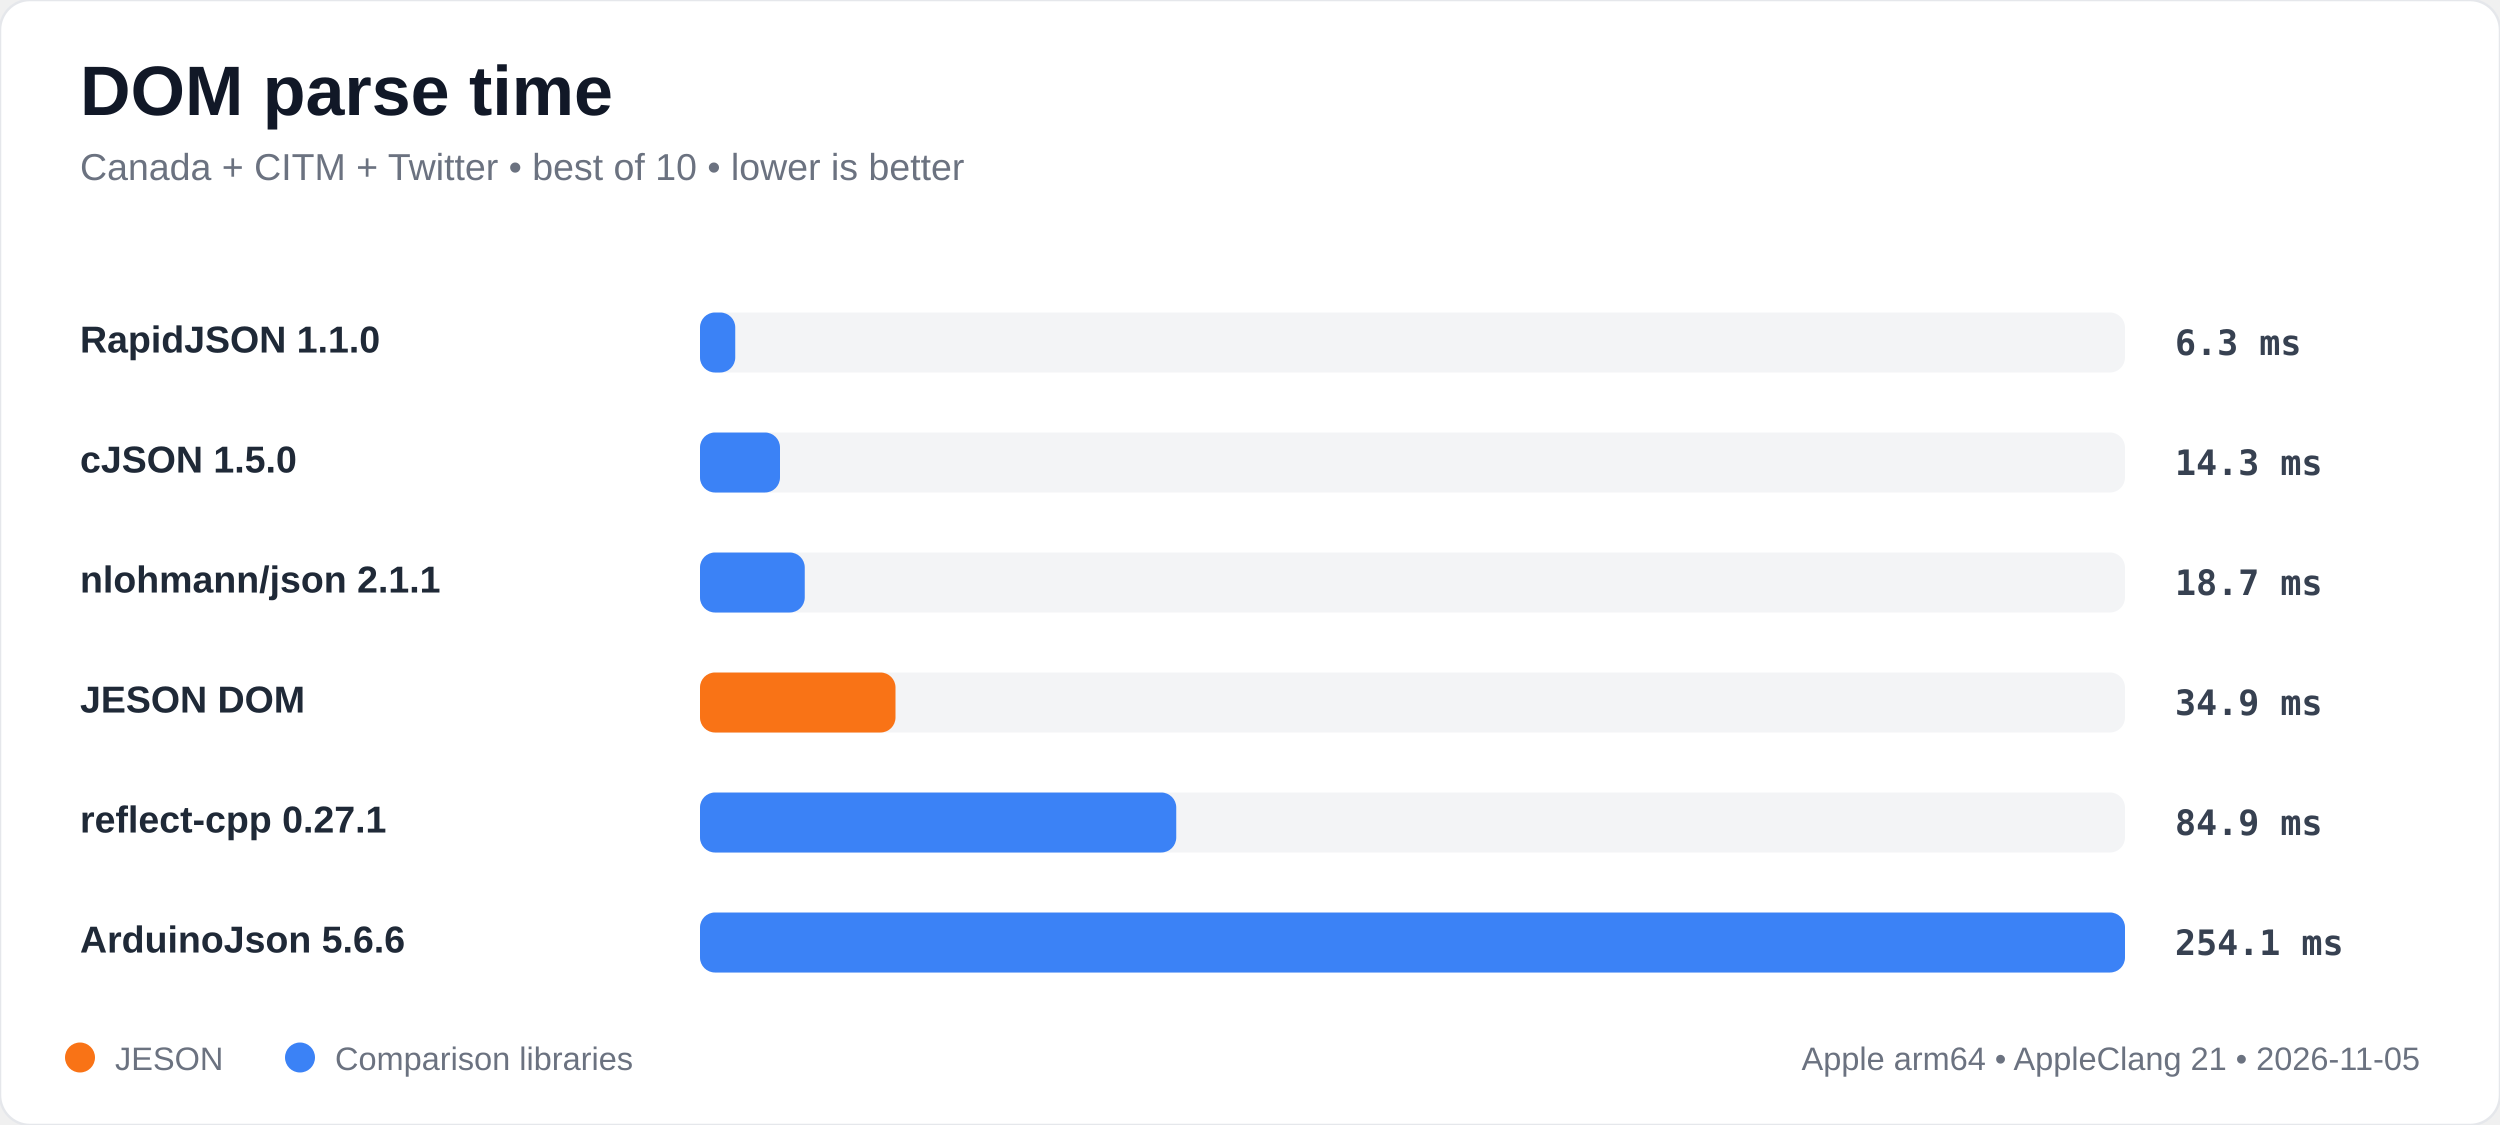
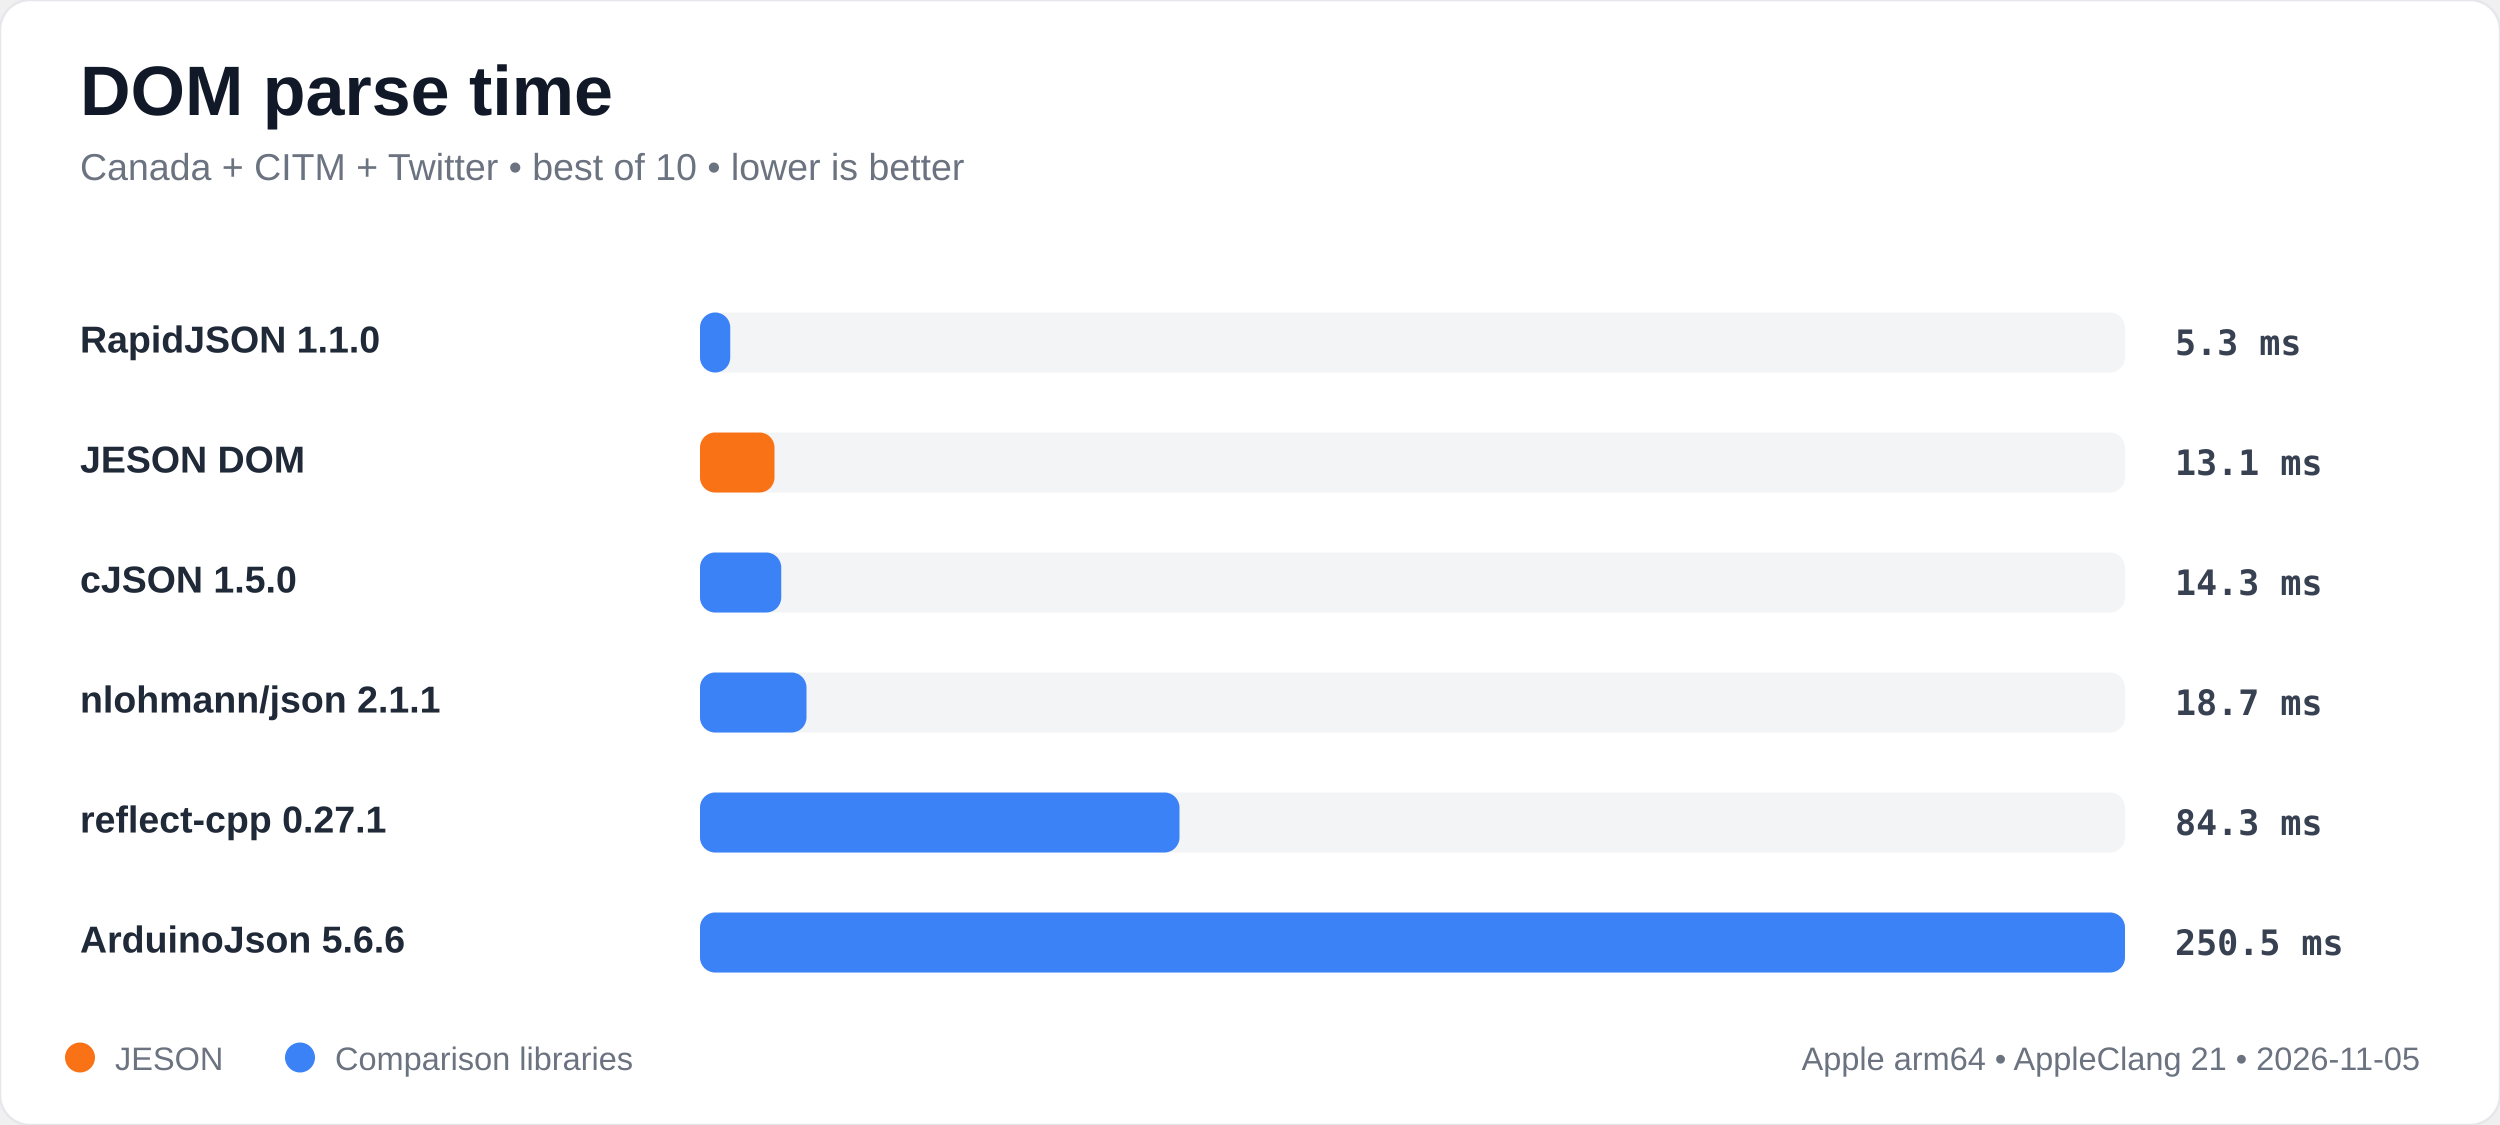
<svg xmlns="http://www.w3.org/2000/svg" viewBox="0 0 1000 450" role="img">
  <rect width="1000" height="450" rx="12" fill="#ffffff" stroke="#e5e7eb" />
  <text x="32" y="46" font-family="Arial, sans-serif" font-size="28" font-weight="700" fill="#111827">DOM parse time</text>
  <text x="32" y="72" font-family="Arial, sans-serif" font-size="15" fill="#6b7280">Canada + CITM + Twitter • best of 10 • lower is better</text>
  <text x="32" y="141" font-family="Arial, sans-serif" font-size="15" font-weight="600" fill="#1f2937">RapidJSON 1.1.0</text>
  <rect x="280" y="125" width="570" height="24" rx="6" fill="#f3f4f6" />
-   <rect x="280" y="125" width="14.1" height="24" rx="6" fill="#3b82f6" />
-   <text x="870" y="142" font-family="monospace" font-size="14" font-weight="600" fill="#374151">6.3 ms</text>
-   <text x="32" y="189" font-family="Arial, sans-serif" font-size="15" font-weight="600" fill="#1f2937">cJSON 1.5.0</text>
+   <rect x="280" y="125" width="12.1" height="24" rx="6" fill="#3b82f6" />
+   <text x="870" y="142" font-family="monospace" font-size="14" font-weight="600" fill="#374151">5.3 ms</text>
+   <text x="32" y="189" font-family="Arial, sans-serif" font-size="15" font-weight="600" fill="#1f2937">JESON DOM</text>
  <rect x="280" y="173" width="570" height="24" rx="6" fill="#f3f4f6" />
-   <rect x="280" y="173" width="32.0" height="24" rx="6" fill="#3b82f6" />
-   <text x="870" y="190" font-family="monospace" font-size="14" font-weight="600" fill="#374151">14.3 ms</text>
-   <text x="32" y="237" font-family="Arial, sans-serif" font-size="15" font-weight="600" fill="#1f2937">nlohmann/json 2.1.1</text>
+   <rect x="280" y="173" width="29.8" height="24" rx="6" fill="#f97316" />
+   <text x="870" y="190" font-family="monospace" font-size="14" font-weight="600" fill="#374151">13.1 ms</text>
+   <text x="32" y="237" font-family="Arial, sans-serif" font-size="15" font-weight="600" fill="#1f2937">cJSON 1.5.0</text>
  <rect x="280" y="221" width="570" height="24" rx="6" fill="#f3f4f6" />
-   <rect x="280" y="221" width="41.9" height="24" rx="6" fill="#3b82f6" />
-   <text x="870" y="238" font-family="monospace" font-size="14" font-weight="600" fill="#374151">18.7 ms</text>
-   <text x="32" y="285" font-family="Arial, sans-serif" font-size="15" font-weight="600" fill="#1f2937">JESON DOM</text>
+   <rect x="280" y="221" width="32.5" height="24" rx="6" fill="#3b82f6" />
+   <text x="870" y="238" font-family="monospace" font-size="14" font-weight="600" fill="#374151">14.3 ms</text>
+   <text x="32" y="285" font-family="Arial, sans-serif" font-size="15" font-weight="600" fill="#1f2937">nlohmann/json 2.1.1</text>
  <rect x="280" y="269" width="570" height="24" rx="6" fill="#f3f4f6" />
-   <rect x="280" y="269" width="78.2" height="24" rx="6" fill="#f97316" />
-   <text x="870" y="286" font-family="monospace" font-size="14" font-weight="600" fill="#374151">34.9 ms</text>
+   <rect x="280" y="269" width="42.6" height="24" rx="6" fill="#3b82f6" />
+   <text x="870" y="286" font-family="monospace" font-size="14" font-weight="600" fill="#374151">18.7 ms</text>
  <text x="32" y="333" font-family="Arial, sans-serif" font-size="15" font-weight="600" fill="#1f2937">reflect-cpp 0.27.1</text>
  <rect x="280" y="317" width="570" height="24" rx="6" fill="#f3f4f6" />
-   <rect x="280" y="317" width="190.5" height="24" rx="6" fill="#3b82f6" />
-   <text x="870" y="334" font-family="monospace" font-size="14" font-weight="600" fill="#374151">84.9 ms</text>
+   <rect x="280" y="317" width="191.8" height="24" rx="6" fill="#3b82f6" />
+   <text x="870" y="334" font-family="monospace" font-size="14" font-weight="600" fill="#374151">84.3 ms</text>
  <text x="32" y="381" font-family="Arial, sans-serif" font-size="15" font-weight="600" fill="#1f2937">ArduinoJson 5.6.6</text>
  <rect x="280" y="365" width="570" height="24" rx="6" fill="#f3f4f6" />
  <rect x="280" y="365" width="570.0" height="24" rx="6" fill="#3b82f6" />
-   <text x="870" y="382" font-family="monospace" font-size="14" font-weight="600" fill="#374151">254.1 ms</text>
+   <text x="870" y="382" font-family="monospace" font-size="14" font-weight="600" fill="#374151">250.5 ms</text>
  <circle cx="32" cy="423" r="6" fill="#f97316" />
  <text x="46" y="428" font-family="Arial, sans-serif" font-size="13" fill="#6b7280">JESON</text>
  <circle cx="120" cy="423" r="6" fill="#3b82f6" />
  <text x="134" y="428" font-family="Arial, sans-serif" font-size="13" fill="#6b7280">Comparison libraries</text>
  <text x="968" y="428" text-anchor="end" font-family="Arial, sans-serif" font-size="13" fill="#6b7280">Apple arm64 • AppleClang 21 • 2026-11-05</text>
</svg>
